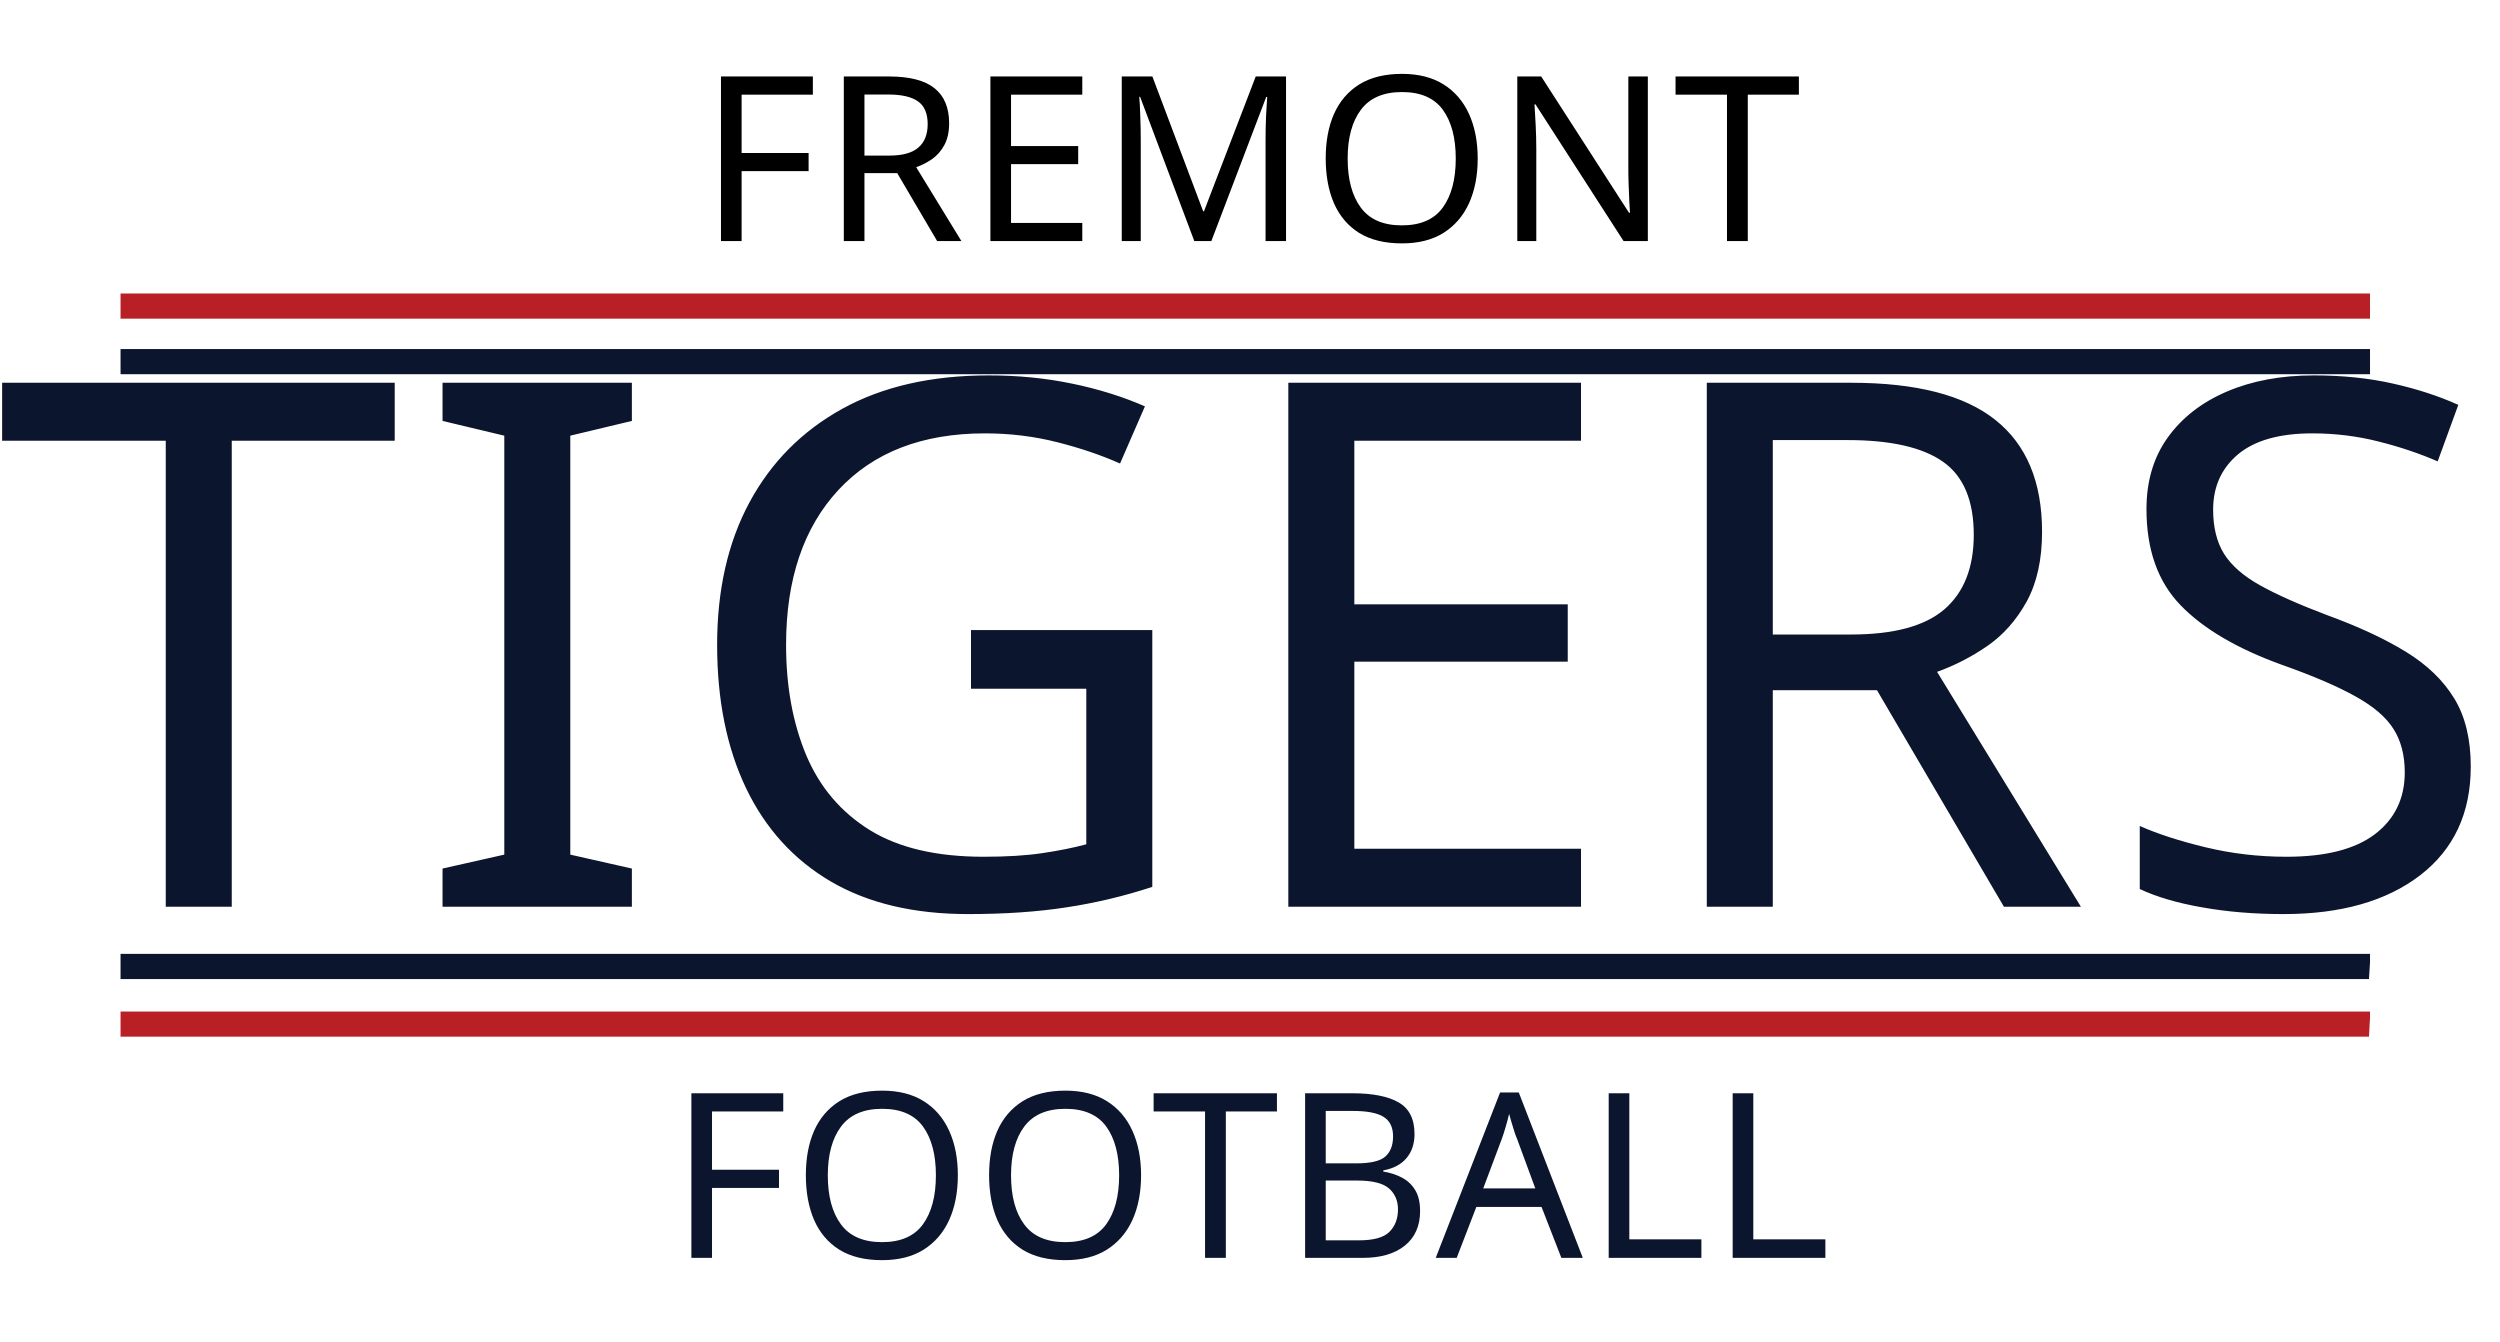
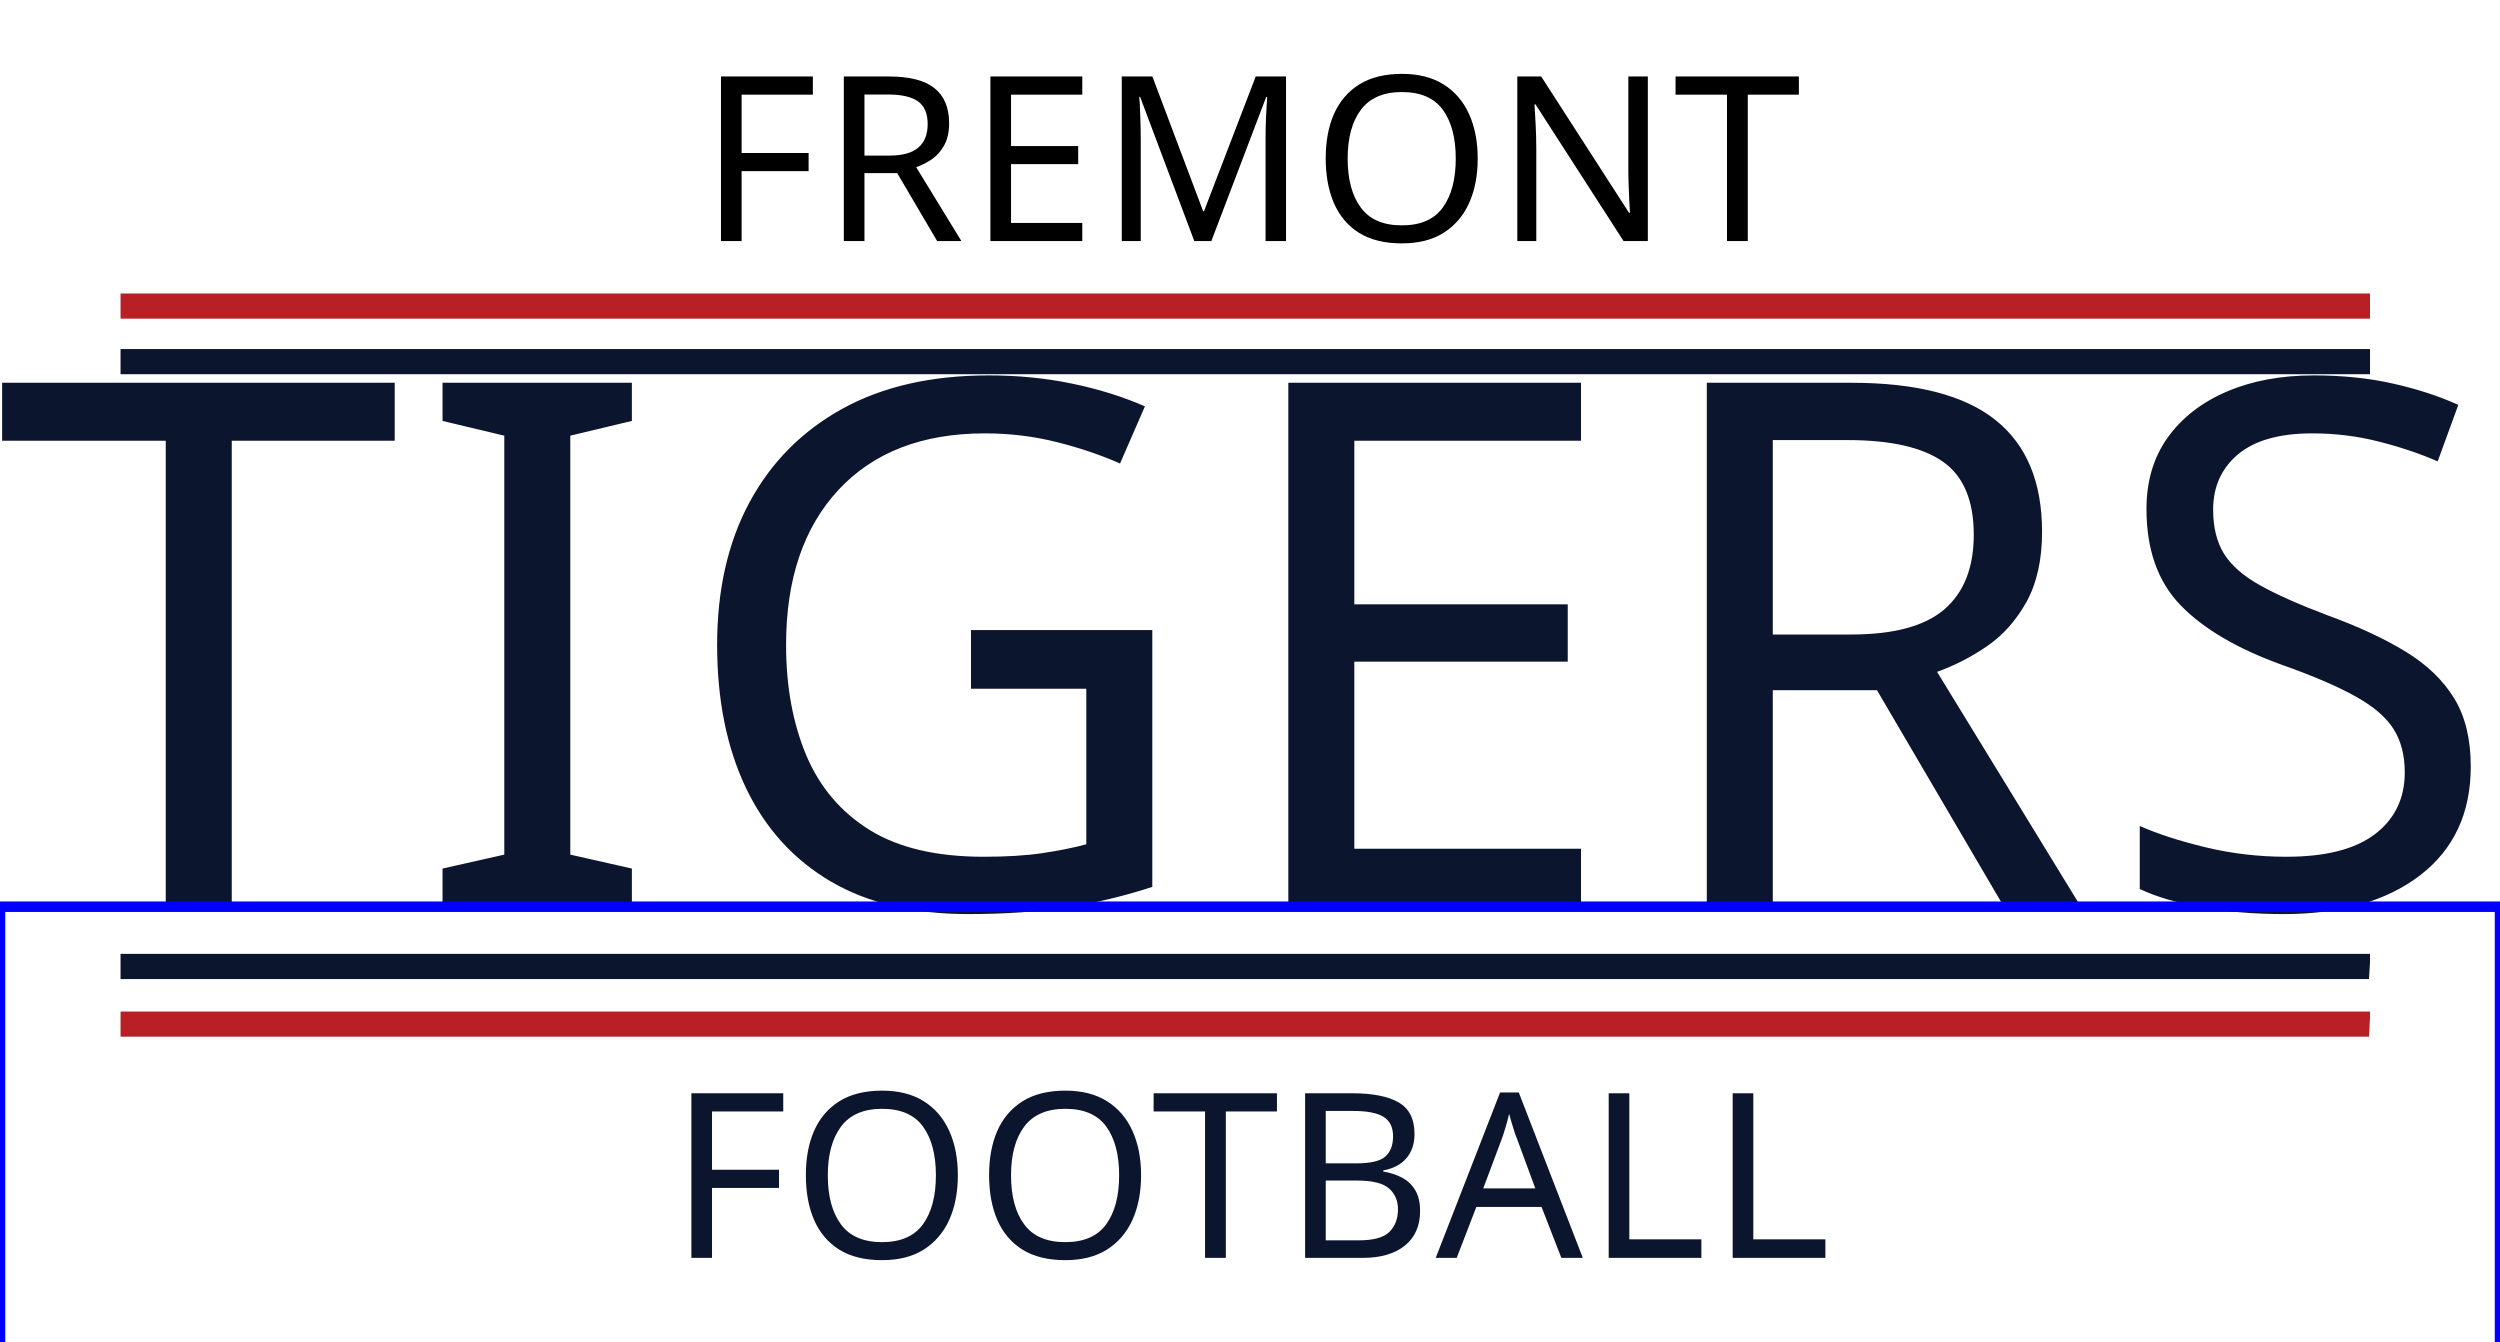
<svg xmlns="http://www.w3.org/2000/svg" version="1.1" id="layout" data-colorable="special_text" viewBox="0 0 238.5 128" preserveAspectRatio="xMidYMid meet">
  <style type="text/css">
		
					#layout svg {
					overflow: visible;
				}
				@font-face {
	font-family: 'swiss_condensed';
	src: url('http://richardsonsports.com/customizer/fonts/swz721bc.woff') format('woff');
	font-weight: normal;
	font-style: normal;
}
@font-face {
	font-family: 'city_block';
	src: url('http://richardsonsports.com/customizer/fonts/cityb.woff') format('woff');
	font-weight: normal;
	font-style: normal;
}
					
	</style>
  <svg id="top_text-wrapper" class="draggable" preserveAspectRatio="xMidYMax meet" height="22" y="23">
    <text id="top_text" data-name="top_text" data-text-max="8" class="top_text text drag-target scalable" text-anchor="middle" sfill="#0B162E" font-family="swiss_condensed" stroke="#0B162E" stroke-width="0px" font-size="22" letter-spacing="0.3" x="50%">FREMONT</text>
  </svg>
  <svg id="main_text-wrapper" class="draggable" preserveAspectRatio="xMidYMid meet" height="70" y="86.5">
    <text id="main_text" data-name="main_text" data-text-max="8" class="main_text text drag-target scalable" text-anchor="middle" fill="#0B162E" font-family="city_block" stroke="#0B162E" stroke-width="0px" font-size="70" letter-spacing="1" x="50%" y="0">TIGERS</text>
+     <rect x="0" y="0" width="100%" height="100%" fill="none" stroke="blue" />
  </svg>
  <svg id="bottom_text-wrapper" class="draggable" preserveAspectRatio="xMidYMin meet" height="22" y="120">
    <text id="bottom_text" x="50%" y="0" data-name="bottom_text" data-text-max="8" class="bottom_text text drag-target scalable" text-anchor="middle" fill="#0B162E" font-family="swiss_condensed" stroke="#0B162E" stroke-width="0px" font-size="22" letter-spacing="0.3">FOOTBALL</text>
  </svg>
  <svg id="graphic-1" class="draggable" x="11" y="28" viewBox="0 0 215 8" height="8" width="215" xml:space="preserve" data-colorable="mascot" version="1.1">
    <path id="color-1" class="color-1" fill="#0B162E" d="M215.1,5.3H0.5v2.4h214.6V6.4z" />
    <path id="color-2" class="color-2" fill="#B82026" d="M215.1,0H0.5v2.4h214.6V1.1z" />
  </svg>
  <svg id="graphic-2" class="draggable" x="11" y="91" viewBox="0 0 215 8" height="8" width="215" xml:space="preserve" data-colorable="mascot" version="1.1">
    <path id="color-1" class="color-1" fill="#0B162E" d="M215,2.4H0.5v-2.4h214.6V0.8z" />
    <path id="color-2" class="color-2" fill="#B82026" d="M215,7.9H0.5v-2.4h214.6V6.1z" />
  </svg>
</svg>
